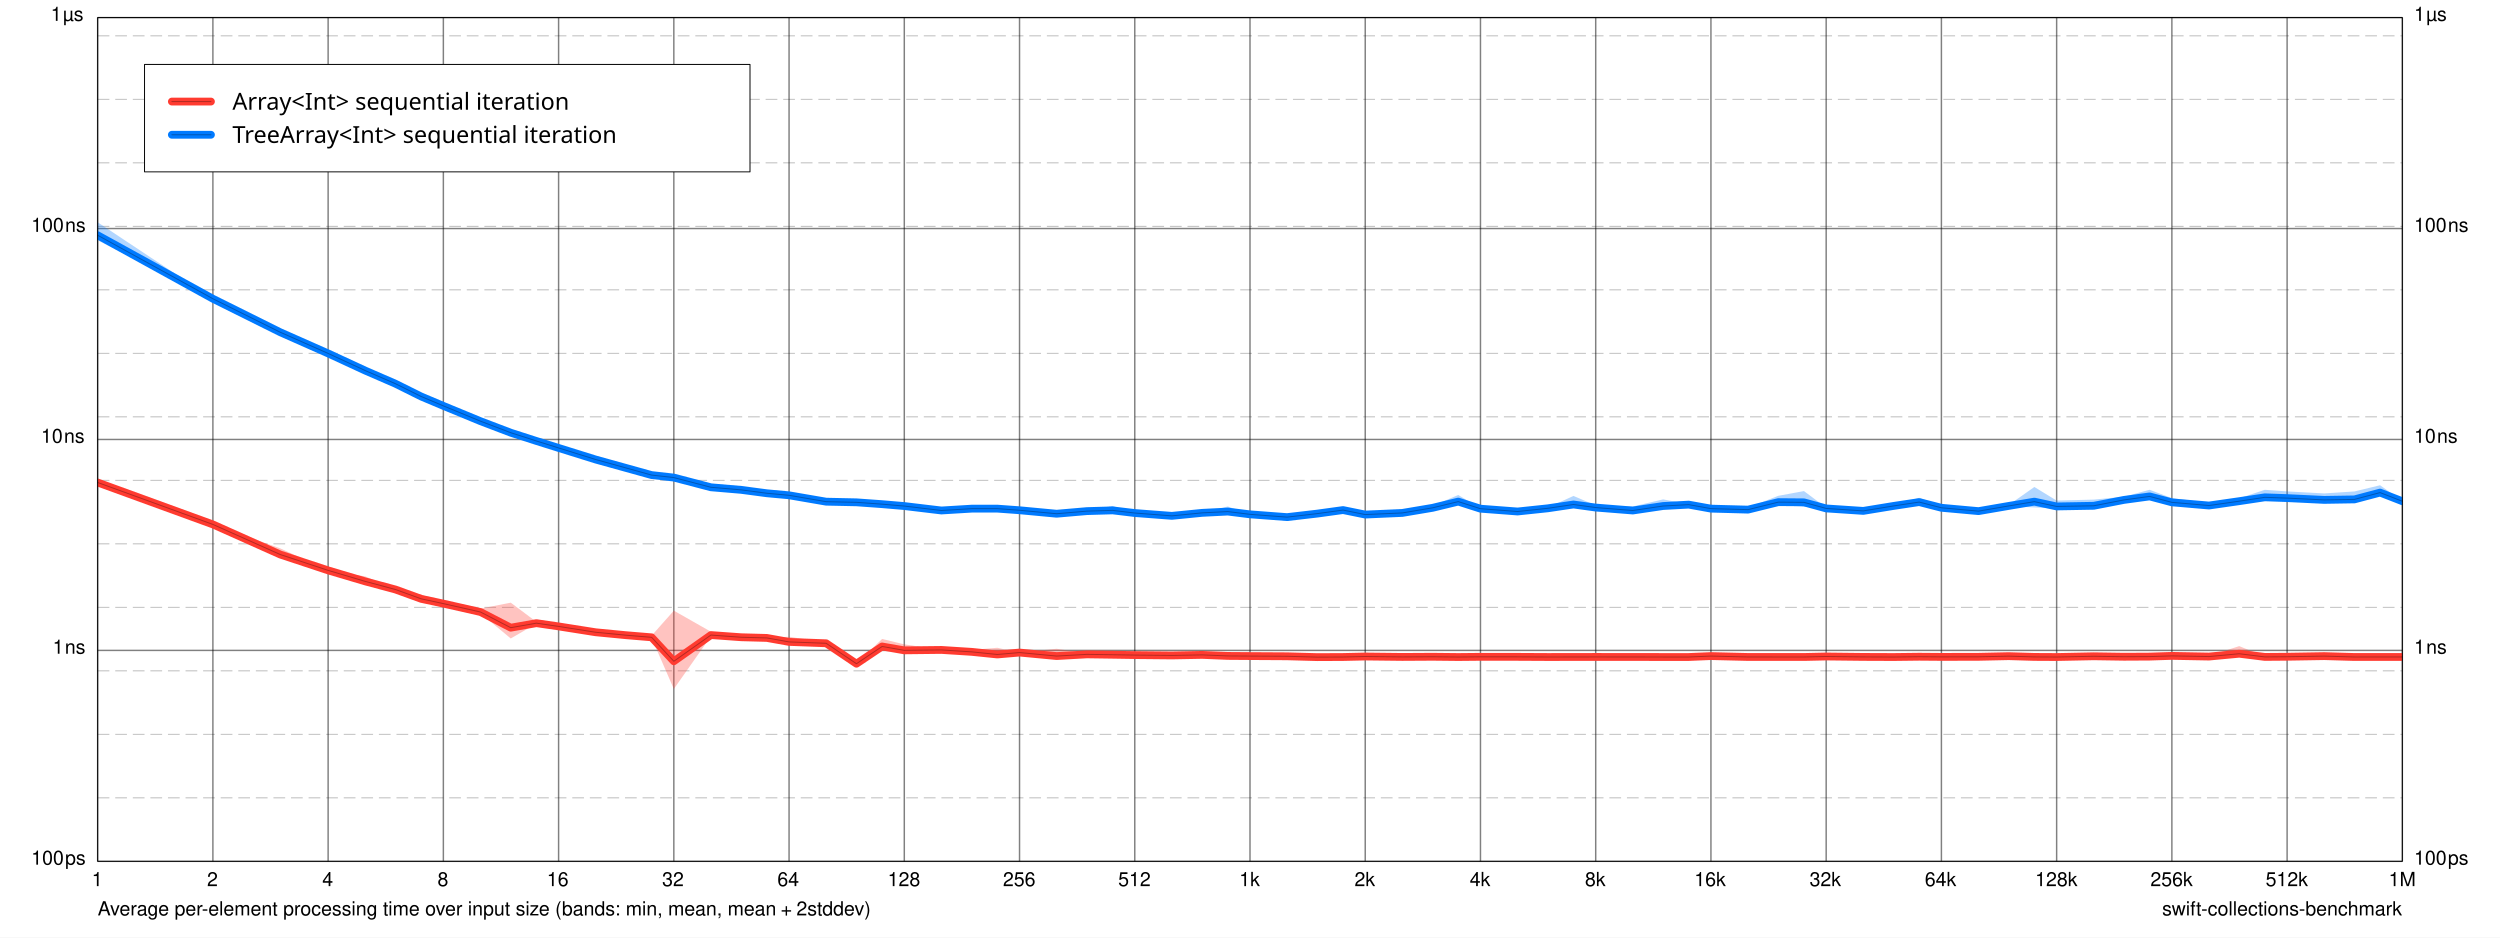
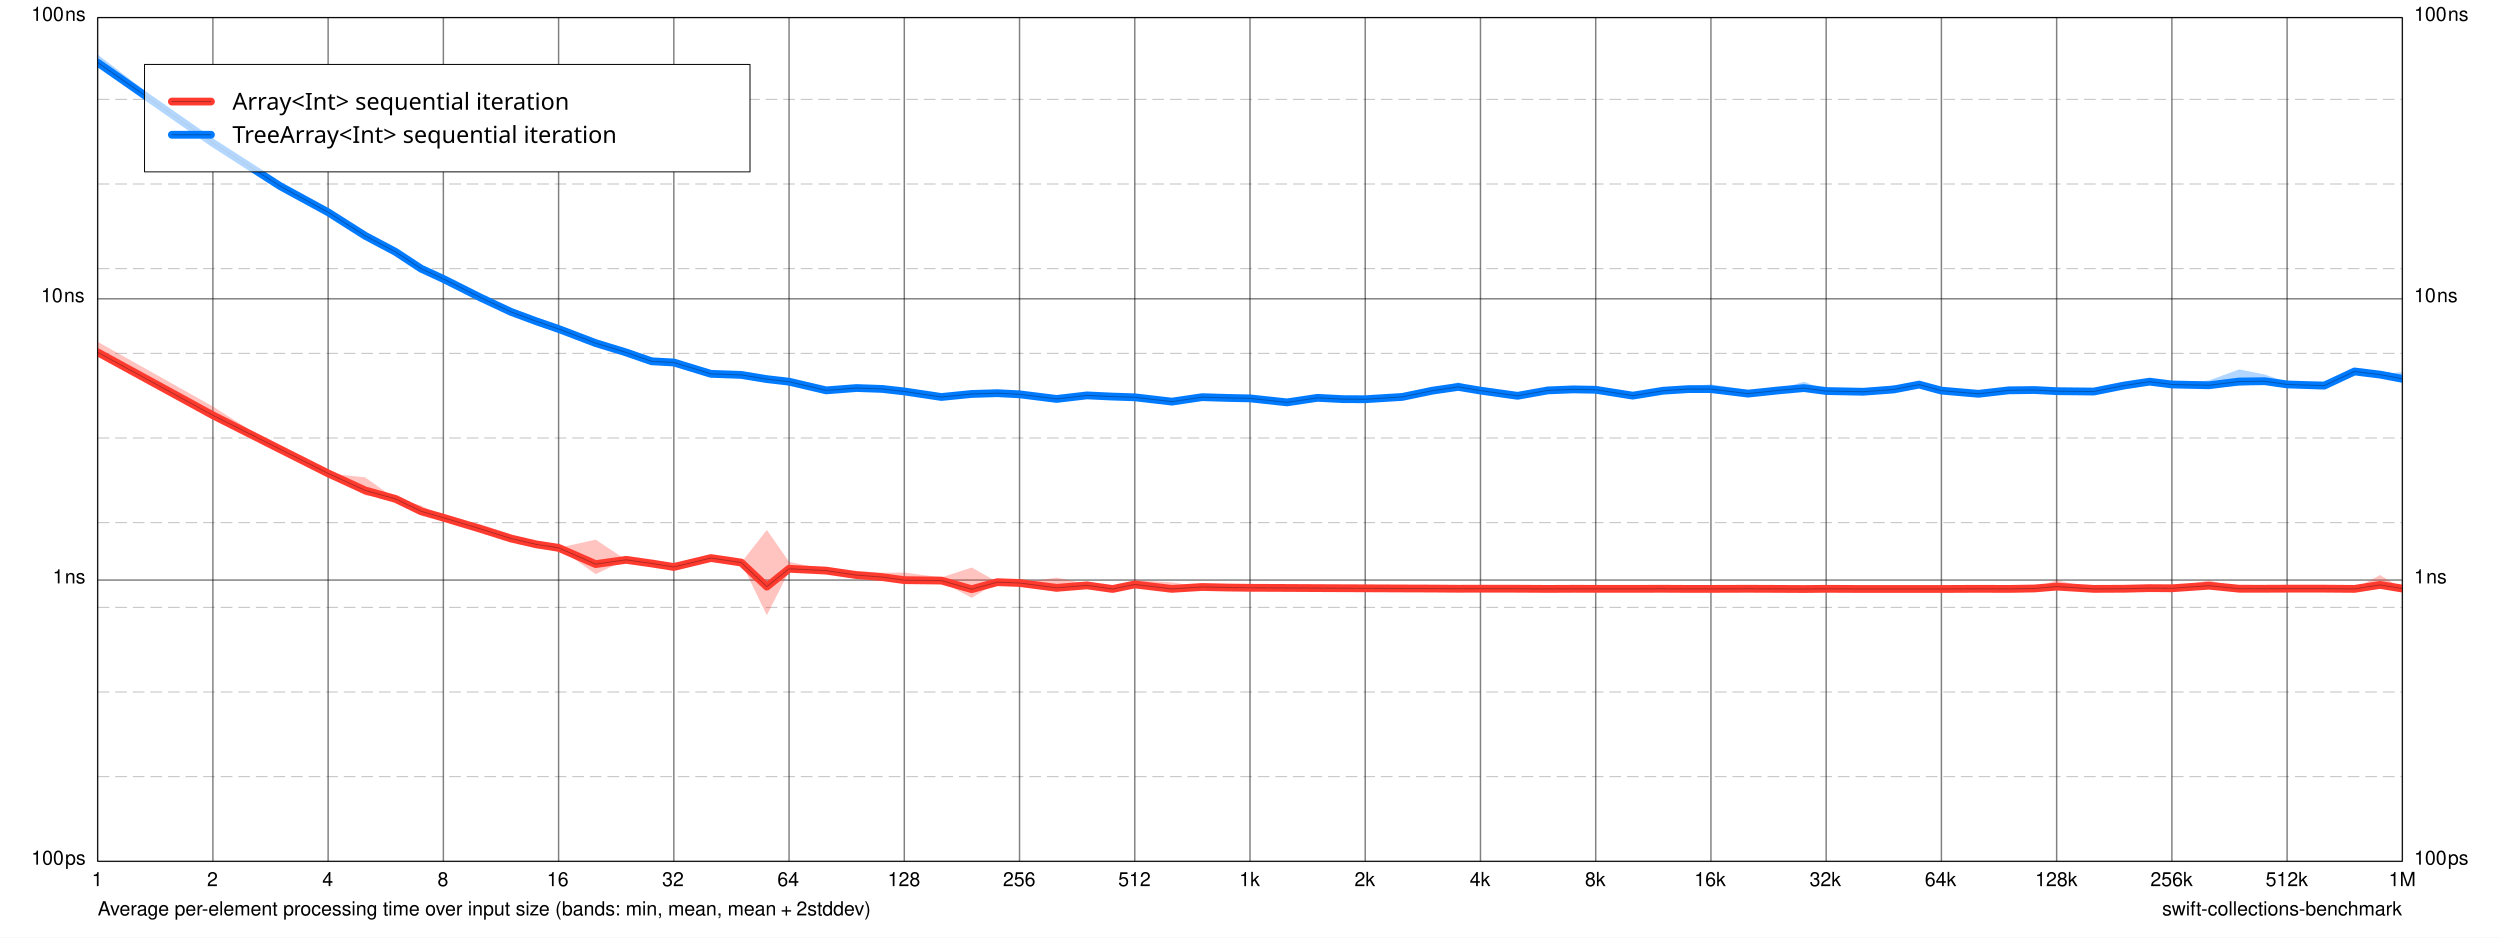
<svg xmlns="http://www.w3.org/2000/svg" xmlns:xlink="http://www.w3.org/1999/xlink" width="1280.0px" height="480.0px" viewBox="0.0 0.0 1280.0 480.0" version="1.1">
  <path d="M 0 0 L 0 480 L 1280 480 L 1280 0 z" fill="#FFFFFF" fill-opacity="1.0" stroke="none" />
  <text x="50" y="468.7" font-family="Helvetica" font-size="10" font-weight="normal" font-style="normal" fill="#000000" fill-opacity="1">Average per-element processing time over input size (bands: min, mean, mean + 2stddev)</text>
  <a xlink:href="https://github.com/apple/swift-collections-benchmark">
    <text x="1107" y="468.7" font-family="Helvetica" font-size="10" font-weight="normal" font-style="normal" fill="#000000" fill-opacity="1">swift-collections-benchmark</text>
  </a>
  <path d="M 50 9 L 50 441" fill="none" stroke-width="0.75" stroke="#000000" stroke-opacity="0.498" stroke-linecap="butt" stroke-linejoin="round" />
  <text x="47" y="453.7" font-family="Helvetica" font-size="10" font-weight="normal" font-style="normal" fill="#000000" fill-opacity="1">1</text>
  <path d="M 109 9 L 109 441" fill="none" stroke-width="0.75" stroke="#000000" stroke-opacity="0.498" stroke-linecap="butt" stroke-linejoin="round" />
  <text x="106" y="453.7" font-family="Helvetica" font-size="10" font-weight="normal" font-style="normal" fill="#000000" fill-opacity="1">2</text>
  <path d="M 168 9 L 168 441" fill="none" stroke-width="0.75" stroke="#000000" stroke-opacity="0.498" stroke-linecap="butt" stroke-linejoin="round" />
  <text x="165" y="453.7" font-family="Helvetica" font-size="10" font-weight="normal" font-style="normal" fill="#000000" fill-opacity="1">4</text>
  <path d="M 227 9 L 227 441" fill="none" stroke-width="0.75" stroke="#000000" stroke-opacity="0.498" stroke-linecap="butt" stroke-linejoin="round" />
  <text x="224" y="453.7" font-family="Helvetica" font-size="10" font-weight="normal" font-style="normal" fill="#000000" fill-opacity="1">8</text>
  <path d="M 286 9 L 286 441" fill="none" stroke-width="0.75" stroke="#000000" stroke-opacity="0.498" stroke-linecap="butt" stroke-linejoin="round" />
  <text x="280" y="453.7" font-family="Helvetica" font-size="10" font-weight="normal" font-style="normal" fill="#000000" fill-opacity="1">16</text>
  <path d="M 345 9 L 345 441" fill="none" stroke-width="0.75" stroke="#000000" stroke-opacity="0.498" stroke-linecap="butt" stroke-linejoin="round" />
  <text x="339" y="453.7" font-family="Helvetica" font-size="10" font-weight="normal" font-style="normal" fill="#000000" fill-opacity="1">32</text>
  <path d="M 404 9 L 404 441" fill="none" stroke-width="0.75" stroke="#000000" stroke-opacity="0.498" stroke-linecap="butt" stroke-linejoin="round" />
  <text x="398" y="453.7" font-family="Helvetica" font-size="10" font-weight="normal" font-style="normal" fill="#000000" fill-opacity="1">64</text>
  <path d="M 463 9 L 463 441" fill="none" stroke-width="0.75" stroke="#000000" stroke-opacity="0.498" stroke-linecap="butt" stroke-linejoin="round" />
  <text x="454.5" y="453.7" font-family="Helvetica" font-size="10" font-weight="normal" font-style="normal" fill="#000000" fill-opacity="1">128</text>
  <path d="M 522 9 L 522 441" fill="none" stroke-width="0.75" stroke="#000000" stroke-opacity="0.498" stroke-linecap="butt" stroke-linejoin="round" />
  <text x="513.5" y="453.7" font-family="Helvetica" font-size="10" font-weight="normal" font-style="normal" fill="#000000" fill-opacity="1">256</text>
  <path d="M 581 9 L 581 441" fill="none" stroke-width="0.75" stroke="#000000" stroke-opacity="0.498" stroke-linecap="butt" stroke-linejoin="round" />
  <text x="572.5" y="453.7" font-family="Helvetica" font-size="10" font-weight="normal" font-style="normal" fill="#000000" fill-opacity="1">512</text>
  <path d="M 640 9 L 640 441" fill="none" stroke-width="0.75" stroke="#000000" stroke-opacity="0.498" stroke-linecap="butt" stroke-linejoin="round" />
  <text x="634.5" y="453.7" font-family="Helvetica" font-size="10" font-weight="normal" font-style="normal" fill="#000000" fill-opacity="1">1k</text>
  <path d="M 699 9 L 699 441" fill="none" stroke-width="0.75" stroke="#000000" stroke-opacity="0.498" stroke-linecap="butt" stroke-linejoin="round" />
  <text x="693.5" y="453.7" font-family="Helvetica" font-size="10" font-weight="normal" font-style="normal" fill="#000000" fill-opacity="1">2k</text>
  <path d="M 758 9 L 758 441" fill="none" stroke-width="0.75" stroke="#000000" stroke-opacity="0.498" stroke-linecap="butt" stroke-linejoin="round" />
  <text x="752.5" y="453.7" font-family="Helvetica" font-size="10" font-weight="normal" font-style="normal" fill="#000000" fill-opacity="1">4k</text>
  <path d="M 817 9 L 817 441" fill="none" stroke-width="0.75" stroke="#000000" stroke-opacity="0.498" stroke-linecap="butt" stroke-linejoin="round" />
  <text x="811.5" y="453.7" font-family="Helvetica" font-size="10" font-weight="normal" font-style="normal" fill="#000000" fill-opacity="1">8k</text>
  <path d="M 876 9 L 876 441" fill="none" stroke-width="0.75" stroke="#000000" stroke-opacity="0.498" stroke-linecap="butt" stroke-linejoin="round" />
  <text x="867.5" y="453.7" font-family="Helvetica" font-size="10" font-weight="normal" font-style="normal" fill="#000000" fill-opacity="1">16k</text>
  <path d="M 935 9 L 935 441" fill="none" stroke-width="0.75" stroke="#000000" stroke-opacity="0.498" stroke-linecap="butt" stroke-linejoin="round" />
  <text x="926.5" y="453.7" font-family="Helvetica" font-size="10" font-weight="normal" font-style="normal" fill="#000000" fill-opacity="1">32k</text>
  <path d="M 994 9 L 994 441" fill="none" stroke-width="0.75" stroke="#000000" stroke-opacity="0.498" stroke-linecap="butt" stroke-linejoin="round" />
  <text x="985.5" y="453.7" font-family="Helvetica" font-size="10" font-weight="normal" font-style="normal" fill="#000000" fill-opacity="1">64k</text>
  <path d="M 1053 9 L 1053 441" fill="none" stroke-width="0.75" stroke="#000000" stroke-opacity="0.498" stroke-linecap="butt" stroke-linejoin="round" />
  <text x="1042" y="453.7" font-family="Helvetica" font-size="10" font-weight="normal" font-style="normal" fill="#000000" fill-opacity="1">128k</text>
  <path d="M 1112 9 L 1112 441" fill="none" stroke-width="0.75" stroke="#000000" stroke-opacity="0.498" stroke-linecap="butt" stroke-linejoin="round" />
  <text x="1101" y="453.7" font-family="Helvetica" font-size="10" font-weight="normal" font-style="normal" fill="#000000" fill-opacity="1">256k</text>
  <path d="M 1171 9 L 1171 441" fill="none" stroke-width="0.75" stroke="#000000" stroke-opacity="0.498" stroke-linecap="butt" stroke-linejoin="round" />
  <text x="1160" y="453.7" font-family="Helvetica" font-size="10" font-weight="normal" font-style="normal" fill="#000000" fill-opacity="1">512k</text>
  <path d="M 1230 9 L 1230 441" fill="none" stroke-width="0.75" stroke="#000000" stroke-opacity="0.498" stroke-linecap="butt" stroke-linejoin="round" />
  <text x="1223" y="453.7" font-family="Helvetica" font-size="10" font-weight="normal" font-style="normal" fill="#000000" fill-opacity="1">1M</text>
  <path d="M 50 441 L 1230 441" fill="none" stroke-width="0.75" stroke="#000000" stroke-opacity="0.498" stroke-linecap="butt" stroke-linejoin="round" />
  <text x="16" y="442.7" font-family="Helvetica" font-size="10" font-weight="normal" font-style="normal" fill="#000000" fill-opacity="1">100 ps</text>
  <text x="1236" y="442.7" font-family="Helvetica" font-size="10" font-weight="normal" font-style="normal" fill="#000000" fill-opacity="1">100 ps</text>
-   <path d="M 50 333 L 1230 333" fill="none" stroke-width="0.75" stroke="#000000" stroke-opacity="0.498" stroke-linecap="butt" stroke-linejoin="round" />
-   <text x="27" y="334.7" font-family="Helvetica" font-size="10" font-weight="normal" font-style="normal" fill="#000000" fill-opacity="1">1 ns</text>
-   <text x="1236" y="334.7" font-family="Helvetica" font-size="10" font-weight="normal" font-style="normal" fill="#000000" fill-opacity="1">1 ns</text>
-   <path d="M 50 225 L 1230 225" fill="none" stroke-width="0.75" stroke="#000000" stroke-opacity="0.498" stroke-linecap="butt" stroke-linejoin="round" />
-   <text x="21" y="226.7" font-family="Helvetica" font-size="10" font-weight="normal" font-style="normal" fill="#000000" fill-opacity="1">10 ns</text>
-   <text x="1236" y="226.7" font-family="Helvetica" font-size="10" font-weight="normal" font-style="normal" fill="#000000" fill-opacity="1">10 ns</text>
-   <path d="M 50 117 L 1230 117" fill="none" stroke-width="0.75" stroke="#000000" stroke-opacity="0.498" stroke-linecap="butt" stroke-linejoin="round" />
-   <text x="16" y="118.7" font-family="Helvetica" font-size="10" font-weight="normal" font-style="normal" fill="#000000" fill-opacity="1">100 ns</text>
-   <text x="1236" y="118.7" font-family="Helvetica" font-size="10" font-weight="normal" font-style="normal" fill="#000000" fill-opacity="1">100 ns</text>
+   <path d="M 50 297 L 1230 297" fill="none" stroke-width="0.75" stroke="#000000" stroke-opacity="0.498" stroke-linecap="butt" stroke-linejoin="round" />
+   <text x="27" y="298.7" font-family="Helvetica" font-size="10" font-weight="normal" font-style="normal" fill="#000000" fill-opacity="1">1 ns</text>
+   <text x="1236" y="298.7" font-family="Helvetica" font-size="10" font-weight="normal" font-style="normal" fill="#000000" fill-opacity="1">1 ns</text>
+   <path d="M 50 153 L 1230 153" fill="none" stroke-width="0.75" stroke="#000000" stroke-opacity="0.498" stroke-linecap="butt" stroke-linejoin="round" />
+   <text x="21" y="154.7" font-family="Helvetica" font-size="10" font-weight="normal" font-style="normal" fill="#000000" fill-opacity="1">10 ns</text>
+   <text x="1236" y="154.7" font-family="Helvetica" font-size="10" font-weight="normal" font-style="normal" fill="#000000" fill-opacity="1">10 ns</text>
  <path d="M 50 9 L 1230 9" fill="none" stroke-width="0.75" stroke="#000000" stroke-opacity="0.498" stroke-linecap="butt" stroke-linejoin="round" />
-   <text x="26" y="10.7" font-family="Helvetica" font-size="10" font-weight="normal" font-style="normal" fill="#000000" fill-opacity="1">1 µs</text>
-   <text x="1236" y="10.7" font-family="Helvetica" font-size="10" font-weight="normal" font-style="normal" fill="#000000" fill-opacity="1">1 µs</text>
-   <path d="M 50 408.49 L 1230 408.49" fill="none" stroke-width="0.5" stroke="#000000" stroke-opacity="0.259" stroke-linecap="butt" stroke-linejoin="round" stroke-dasharray="6 3" stroke-dashoffset="0" />
-   <path d="M 50 375.98 L 1230 375.98" fill="none" stroke-width="0.5" stroke="#000000" stroke-opacity="0.259" stroke-linecap="butt" stroke-linejoin="round" stroke-dasharray="6 3" stroke-dashoffset="0" />
-   <path d="M 50 343.47 L 1230 343.47" fill="none" stroke-width="0.5" stroke="#000000" stroke-opacity="0.259" stroke-linecap="butt" stroke-linejoin="round" stroke-dasharray="6 3" stroke-dashoffset="0" />
+   <text x="16" y="10.7" font-family="Helvetica" font-size="10" font-weight="normal" font-style="normal" fill="#000000" fill-opacity="1">100 ns</text>
+   <text x="1236" y="10.7" font-family="Helvetica" font-size="10" font-weight="normal" font-style="normal" fill="#000000" fill-opacity="1">100 ns</text>
+   <path d="M 50 397.65 L 1230 397.65" fill="none" stroke-width="0.5" stroke="#000000" stroke-opacity="0.259" stroke-linecap="butt" stroke-linejoin="round" stroke-dasharray="6 3" stroke-dashoffset="0" />
+   <path d="M 50 354.3 L 1230 354.3" fill="none" stroke-width="0.5" stroke="#000000" stroke-opacity="0.259" stroke-linecap="butt" stroke-linejoin="round" stroke-dasharray="6 3" stroke-dashoffset="0" />
  <path d="M 50 310.96 L 1230 310.96" fill="none" stroke-width="0.5" stroke="#000000" stroke-opacity="0.259" stroke-linecap="butt" stroke-linejoin="round" stroke-dasharray="6 3" stroke-dashoffset="0" />
-   <path d="M 50 278.44 L 1230 278.44" fill="none" stroke-width="0.5" stroke="#000000" stroke-opacity="0.259" stroke-linecap="butt" stroke-linejoin="round" stroke-dasharray="6 3" stroke-dashoffset="0" />
-   <path d="M 50 245.93 L 1230 245.93" fill="none" stroke-width="0.5" stroke="#000000" stroke-opacity="0.259" stroke-linecap="butt" stroke-linejoin="round" stroke-dasharray="6 3" stroke-dashoffset="0" />
-   <path d="M 50 213.42 L 1230 213.42" fill="none" stroke-width="0.5" stroke="#000000" stroke-opacity="0.259" stroke-linecap="butt" stroke-linejoin="round" stroke-dasharray="6 3" stroke-dashoffset="0" />
+   <path d="M 50 267.61 L 1230 267.61" fill="none" stroke-width="0.5" stroke="#000000" stroke-opacity="0.259" stroke-linecap="butt" stroke-linejoin="round" stroke-dasharray="6 3" stroke-dashoffset="0" />
+   <path d="M 50 224.26 L 1230 224.26" fill="none" stroke-width="0.5" stroke="#000000" stroke-opacity="0.259" stroke-linecap="butt" stroke-linejoin="round" stroke-dasharray="6 3" stroke-dashoffset="0" />
  <path d="M 50 180.91 L 1230 180.91" fill="none" stroke-width="0.5" stroke="#000000" stroke-opacity="0.259" stroke-linecap="butt" stroke-linejoin="round" stroke-dasharray="6 3" stroke-dashoffset="0" />
-   <path d="M 50 148.4 L 1230 148.4" fill="none" stroke-width="0.5" stroke="#000000" stroke-opacity="0.259" stroke-linecap="butt" stroke-linejoin="round" stroke-dasharray="6 3" stroke-dashoffset="0" />
-   <path d="M 50 115.89 L 1230 115.89" fill="none" stroke-width="0.5" stroke="#000000" stroke-opacity="0.259" stroke-linecap="butt" stroke-linejoin="round" stroke-dasharray="6 3" stroke-dashoffset="0" />
-   <path d="M 50 83.376 L 1230 83.376" fill="none" stroke-width="0.5" stroke="#000000" stroke-opacity="0.259" stroke-linecap="butt" stroke-linejoin="round" stroke-dasharray="6 3" stroke-dashoffset="0" />
+   <path d="M 50 137.56 L 1230 137.56" fill="none" stroke-width="0.5" stroke="#000000" stroke-opacity="0.259" stroke-linecap="butt" stroke-linejoin="round" stroke-dasharray="6 3" stroke-dashoffset="0" />
+   <path d="M 50 94.213 L 1230 94.213" fill="none" stroke-width="0.5" stroke="#000000" stroke-opacity="0.259" stroke-linecap="butt" stroke-linejoin="round" stroke-dasharray="6 3" stroke-dashoffset="0" />
  <path d="M 50 50.865 L 1230 50.865" fill="none" stroke-width="0.5" stroke="#000000" stroke-opacity="0.259" stroke-linecap="butt" stroke-linejoin="round" stroke-dasharray="6 3" stroke-dashoffset="0" />
-   <path d="M 50 18.354 L 1230 18.354" fill="none" stroke-width="0.5" stroke="#000000" stroke-opacity="0.259" stroke-linecap="butt" stroke-linejoin="round" stroke-dasharray="6 3" stroke-dashoffset="0" />
  <path d="M 74 33 L 74 88 L 384 88 L 384 33 z" fill="#FFFFFF" fill-opacity="1.0" stroke="none" />
  <clipPath id="clip-0">
    <path d="M 50 9 L 50 441 L 1230 441 L 1230 9 z" />
  </clipPath>
  <g clip-path="url(#clip-0)">
-     <path d="M 50 113.8L 109 152.96L 143.51 170.12L 168 180.69L 186.99 188.45L 202.51 195.24L 215.63 201.79L 227 207.8L 245.99 215.64L 261.51 221.55L 274.63 225.58L 286 229.35L 304.99 235.11L 320.51 239.59L 333.63 243.09L 345 244.39L 363.99 249.38L 379.51 250.51L 392.63 252.55L 404 252.33L 422.99 255.58L 438.51 257.19L 451.63 258.08L 463 259.1L 481.99 261.33L 497.51 260.37L 510.63 260.39L 522 261.23L 540.99 262.94L 556.51 261.6L 569.63 259.03L 581 262.65L 599.99 264.11L 615.51 262.58L 628.63 259.32L 640 263.33L 658.99 264.61L 674.51 262.95L 687.63 261.09L 699 263.23L 717.99 262.37L 733.51 259.04L 746.63 253.43L 758 260.31L 776.99 261.6L 792.51 259.85L 805.63 253.92L 817 258.75L 835.99 259.34L 851.51 255.69L 864.63 258.14L 876 260.13L 894.99 259.93L 910.51 253.85L 923.63 251.43L 935 259.91L 953.99 261.48L 969.51 258.86L 982.63 254.86L 994 259.06L 1013 261.57L 1028.5 258.55L 1041.6 249.33L 1053 256.3L 1072 255.79L 1087.5 254.32L 1100.6 250.77L 1112 255.04L 1131 257.53L 1146.5 255.13L 1159.6 250.78L 1171 251.6L 1190 252.63L 1205.5 251.62L 1218.6 248.44L 1230 256.59L 1230 256.66L 1218.6 253.61L 1205.5 257.23L 1190 257.19L 1171 256.31L 1159.6 256.08L 1146.5 257.13L 1131 259.29L 1112 257.98L 1100.6 255.43L 1087.5 256.55L 1072 260.13L 1053 260.41L 1041.6 259.81L 1028.5 259.2L 1013 261.75L 994 260.31L 982.63 257.86L 969.51 259.11L 953.99 261.62L 935 260.46L 923.63 259.43L 910.51 258.29L 894.99 261.29L 876 260.52L 864.63 258.46L 851.51 260.35L 835.99 262.12L 817 260.27L 805.63 259.95L 792.51 260.39L 776.99 261.99L 758 260.49L 746.63 258.08L 733.51 260.35L 717.99 262.71L 699 263.55L 687.63 261.17L 674.51 262.97L 658.99 264.83L 640 263.35L 628.63 262.88L 615.51 262.58L 599.99 264.12L 581 262.68L 569.63 262.15L 556.51 261.73L 540.99 263.07L 522 261.26L 510.63 260.43L 497.51 260.45L 481.99 261.38L 463 259.1L 451.63 258.14L 438.51 257.19L 422.99 257.32L 404 254.04L 392.63 252.55L 379.51 250.91L 363.99 249.53L 345 244.57L 333.63 243.29L 320.51 239.59L 304.99 235.34L 286 229.35L 274.63 225.85L 261.51 221.55L 245.99 215.64L 227 207.81L 215.63 203.45L 202.51 196.93L 186.99 190.2L 168 181.06L 143.51 170.12L 109 152.96L 50 123.04" fill="#007AFF" fill-opacity="0.302" stroke="none" />
-     <path d="M 50 247.04L 109 268.51L 143.51 280.78L 168 292.04L 186.99 295.11L 202.51 301.84L 215.63 304.39L 227 309.05L 245.99 311.59L 261.51 308.57L 274.63 318.4L 286 320.46L 304.99 322.62L 320.51 325.22L 333.63 325.46L 345 312.65L 363.99 323.44L 379.51 326.27L 392.63 326.62L 404 325.99L 422.99 329.05L 438.51 339.82L 451.63 327.15L 463 329.91L 481.99 332.76L 497.51 332.73L 510.63 331.66L 522 334.11L 540.99 332.18L 556.51 334.51L 569.63 334.77L 581 335.01L 599.99 335.27L 615.51 334.33L 628.63 335.6L 640 335.73L 658.99 335.86L 674.51 335.53L 687.63 336.39L 699 336.1L 717.99 335.89L 733.51 336.2L 746.63 336.38L 758 336.29L 776.99 336.3L 792.51 336.22L 805.63 336.3L 817 336.33L 835.99 336.37L 851.51 336.36L 864.63 336.38L 876 334.59L 894.99 336.35L 910.51 336.34L 923.63 336.33L 935 335.34L 953.99 336.27L 969.51 336.25L 982.63 336.12L 994 336.24L 1013 335.92L 1028.5 334.8L 1041.6 336.2L 1053 336.35L 1072 334.86L 1087.5 336.17L 1100.6 336.14L 1112 334.57L 1131 335.83L 1146.5 330.81L 1159.6 336.19L 1171 335.85L 1190 335.83L 1205.5 336.31L 1218.6 336.36L 1230 336.35L 1230 336.38L 1218.6 336.38L 1205.5 336.41L 1190 335.97L 1171 336.4L 1159.6 336.4L 1146.5 336.18L 1131 336.27L 1112 336.26L 1100.6 336.19L 1087.5 336.28L 1072 336.43L 1053 336.41L 1041.6 336.39L 1028.5 336.36L 1013 336.42L 994 336.36L 982.63 336.28L 969.51 336.45L 953.99 336.36L 935 336.4L 923.63 336.4L 910.51 336.39L 894.99 336.38L 876 336.38L 864.63 336.39L 851.51 336.4L 835.99 336.37L 817 336.36L 805.63 336.4L 792.51 336.45L 776.99 336.32L 758 336.29L 746.63 336.41L 733.51 336.28L 717.99 336.52L 699 336.14L 687.63 336.39L 674.51 336.78L 658.99 336.08L 640 335.97L 628.63 335.91L 615.51 335.65L 599.99 335.7L 581 335.54L 569.63 335.38L 556.51 335.22L 540.99 337.29L 522 334.11L 510.63 336.36L 497.51 334.11L 481.99 332.76L 463 334.11L 451.63 332.45L 438.51 339.82L 422.99 329.47L 404 329.64L 392.63 326.62L 379.51 326.27L 363.99 325.77L 345 352.76L 333.63 326.62L 320.51 325.22L 304.99 324.12L 286 320.81L 274.63 319.3L 261.51 326.9L 245.99 313.98L 227 309.05L 215.63 307.41L 202.51 301.84L 186.99 298.6L 168 292.04L 143.51 285.1L 109 268.51L 50 247.04" fill="#FF3B30" fill-opacity="0.302" stroke="none" />
-     <path d="M 50 120.45L 109 152.96L 143.51 170.12L 168 180.96L 186.99 189.74L 202.51 196.48L 215.63 203.01L 227 207.81L 245.99 215.64L 261.51 221.55L 274.63 225.78L 286 229.35L 304.99 235.28L 320.51 239.59L 333.63 243.24L 345 244.52L 363.99 249.49L 379.51 250.81L 392.63 252.55L 404 253.59L 422.99 256.86L 438.51 257.19L 451.63 258.13L 463 259.1L 481.99 261.37L 497.51 260.43L 510.63 260.42L 522 261.25L 540.99 263.03L 556.51 261.69L 569.63 261.31L 581 262.67L 599.99 264.12L 615.51 262.58L 628.63 261.92L 640 263.34L 658.99 264.77L 674.51 262.96L 687.63 261.15L 699 263.46L 717.99 262.62L 733.51 260L 746.63 256.82L 758 260.45L 776.99 261.89L 792.51 260.25L 805.63 258.3L 817 259.87L 835.99 261.38L 851.51 259.08L 864.63 258.37L 876 260.42L 894.99 260.93L 910.51 257.09L 923.63 257.2L 935 260.32L 953.99 261.58L 969.51 259.04L 982.63 257.06L 994 259.98L 1013 261.7L 1028.5 259.03L 1041.6 256.84L 1053 259.3L 1072 258.96L 1087.5 255.95L 1100.6 254.17L 1112 257.2L 1131 258.83L 1146.5 256.6L 1159.6 254.63L 1171 255.03L 1190 255.95L 1205.5 255.69L 1218.6 252.21L 1230 256.64" fill="none" stroke-width="4" stroke="#007AFF" stroke-opacity="1" stroke-linecap="round" stroke-linejoin="round" />
-     <path d="M 50 247.04L 109 268.51L 143.51 283.93L 168 292.04L 186.99 297.67L 202.51 301.84L 215.63 306.6L 227 309.05L 245.99 313.35L 261.51 321.38L 274.63 319.06L 286 320.72L 304.99 323.72L 320.51 325.22L 333.63 326.31L 345 338.57L 363.99 325.15L 379.51 326.27L 392.63 326.62L 404 328.66L 422.99 329.36L 438.51 339.82L 451.63 331L 463 332.98L 481.99 332.76L 497.51 333.75L 510.63 335.09L 522 334.11L 540.99 335.9L 556.51 335.03L 569.63 335.22L 581 335.4L 599.99 335.59L 615.51 335.3L 628.63 335.83L 640 335.91L 658.99 336.02L 674.51 336.45L 687.63 336.39L 699 336.13L 717.99 336.35L 733.51 336.26L 746.63 336.4L 758 336.29L 776.99 336.31L 792.51 336.39L 805.63 336.37L 817 336.35L 835.99 336.37L 851.51 336.39L 864.63 336.39L 876 335.91L 894.99 336.37L 910.51 336.38L 923.63 336.38L 935 336.12L 953.99 336.34L 969.51 336.4L 982.63 336.24L 994 336.33L 1013 336.29L 1028.5 335.95L 1041.6 336.34L 1053 336.4L 1072 336.01L 1087.5 336.25L 1100.6 336.18L 1112 335.81L 1131 336.16L 1146.5 334.71L 1159.6 336.34L 1171 336.25L 1190 335.93L 1205.5 336.38L 1218.6 336.37L 1230 336.37" fill="none" stroke-width="4" stroke="#FF3B30" stroke-opacity="1" stroke-linecap="round" stroke-linejoin="round" />
-     <path d="M 50 120.45L 109 152.96L 143.51 170.12L 168 180.96L 186.99 189.74L 202.51 196.48L 215.63 203.01L 227 207.81L 245.99 215.64L 261.51 221.55L 274.63 225.78L 286 229.35L 304.99 235.28L 320.51 239.59L 333.63 243.24L 345 244.52L 363.99 249.49L 379.51 250.81L 392.63 252.55L 404 253.59L 422.99 256.86L 438.51 257.19L 451.63 258.13L 463 259.1L 481.99 261.37L 497.51 260.43L 510.63 260.42L 522 261.25L 540.99 263.03L 556.51 261.69L 569.63 261.31L 581 262.67L 599.99 264.12L 615.51 262.58L 628.63 261.92L 640 263.34L 658.99 264.77L 674.51 262.96L 687.63 261.15L 699 263.46L 717.99 262.62L 733.51 260L 746.63 256.82L 758 260.45L 776.99 261.89L 792.51 260.25L 805.63 258.3L 817 259.87L 835.99 261.38L 851.51 259.08L 864.63 258.37L 876 260.42L 894.99 260.93L 910.51 257.09L 923.63 257.2L 935 260.32L 953.99 261.58L 969.51 259.04L 982.63 257.06L 994 259.98L 1013 261.7L 1028.5 259.03L 1041.6 256.84L 1053 259.3L 1072 258.96L 1087.5 255.95L 1100.6 254.17L 1112 257.2L 1131 258.83L 1146.5 256.6L 1159.6 254.63L 1171 255.03L 1190 255.95L 1205.5 255.69L 1218.6 252.21L 1230 256.64" fill="none" stroke-width="0.5" stroke="#000000" stroke-opacity="0.302" stroke-linecap="round" stroke-linejoin="round" />
-     <path d="M 50 247.04L 109 268.51L 143.51 283.93L 168 292.04L 186.99 297.67L 202.51 301.84L 215.63 306.6L 227 309.05L 245.99 313.35L 261.51 321.38L 274.63 319.06L 286 320.72L 304.99 323.72L 320.51 325.22L 333.63 326.31L 345 338.57L 363.99 325.15L 379.51 326.27L 392.63 326.62L 404 328.66L 422.99 329.36L 438.51 339.82L 451.63 331L 463 332.98L 481.99 332.76L 497.51 333.75L 510.63 335.09L 522 334.11L 540.99 335.9L 556.51 335.03L 569.63 335.22L 581 335.4L 599.99 335.59L 615.51 335.3L 628.63 335.83L 640 335.91L 658.99 336.02L 674.51 336.45L 687.63 336.39L 699 336.13L 717.99 336.35L 733.51 336.26L 746.63 336.4L 758 336.29L 776.99 336.31L 792.51 336.39L 805.63 336.37L 817 336.35L 835.99 336.37L 851.51 336.39L 864.63 336.39L 876 335.91L 894.99 336.37L 910.51 336.38L 923.63 336.38L 935 336.12L 953.99 336.34L 969.51 336.4L 982.63 336.24L 994 336.33L 1013 336.29L 1028.5 335.95L 1041.6 336.34L 1053 336.4L 1072 336.01L 1087.5 336.25L 1100.6 336.18L 1112 335.81L 1131 336.16L 1146.5 334.71L 1159.6 336.34L 1171 336.25L 1190 335.93L 1205.5 336.38L 1218.6 336.37L 1230 336.37" fill="none" stroke-width="0.5" stroke="#000000" stroke-opacity="0.302" stroke-linecap="round" stroke-linejoin="round" />
+     <path d="M 50 27.937L 109 73.188L 143.51 95.356L 168 106.89L 186.99 120.74L 202.51 128.54L 215.63 137.58L 227 142.81L 245.99 151.99L 261.51 159.63L 274.63 164.21L 286 168.44L 304.99 175.67L 320.51 180.19L 333.63 184.98L 345 185.6L 363.99 191.24L 379.51 190.25L 392.63 193.98L 404 195.3L 422.99 198.42L 438.51 198.67L 451.63 197.17L 463 200.34L 481.99 203.16L 497.51 201.68L 510.63 201.31L 522 201.86L 540.99 204.24L 556.51 202.44L 569.63 203.01L 581 203.37L 599.99 205.1L 615.51 203.33L 628.63 203.41L 640 203.79L 658.99 206.02L 674.51 203.6L 687.63 204.27L 699 204.38L 717.99 203.07L 733.51 199.93L 746.63 195.71L 758 199.88L 776.99 202.53L 792.51 199.49L 805.63 197.6L 817 198.53L 835.99 202.51L 851.51 198.83L 864.63 197.67L 876 196.83L 894.99 199.58L 910.51 199.36L 923.63 195.45L 935 199.72L 953.99 199.04L 969.51 197.3L 982.63 196.78L 994 199.26L 1013 201.57L 1028.5 199.46L 1041.6 199.23L 1053 200.16L 1072 199.59L 1087.5 196.87L 1100.6 193.68L 1112 196.78L 1131 194.78L 1146.5 189.14L 1159.6 191.74L 1171 195.76L 1190 195.27L 1205.5 189.58L 1218.6 191.53L 1230 190.52L 1230 195.23L 1218.6 191.9L 1205.5 190.41L 1190 198.24L 1171 197.22L 1159.6 196.45L 1146.5 197.67L 1131 198.16L 1112 196.87L 1100.6 196.04L 1087.5 197.58L 1072 200.8L 1053 200.32L 1041.6 199.86L 1028.5 199.99L 1013 201.64L 994 200.26L 982.63 196.95L 969.51 200.18L 953.99 201.13L 935 200.38L 923.63 199.89L 910.51 200.08L 894.99 202.25L 876 200.1L 864.63 199.76L 851.51 200.49L 835.99 202.59L 817 199.94L 805.63 199.99L 792.51 200.02L 776.99 202.71L 758 200.03L 746.63 198.95L 733.51 200.02L 717.99 203.27L 699 204.42L 687.63 204.39L 674.51 203.72L 658.99 206.03L 640 204.04L 628.63 203.86L 615.51 203.34L 599.99 205.83L 581 203.43L 569.63 203.06L 556.51 202.44L 540.99 204.27L 522 201.9L 510.63 201.31L 497.51 201.72L 481.99 203.3L 463 200.43L 451.63 199.84L 438.51 198.67L 422.99 200.38L 404 195.46L 392.63 194.15L 379.51 192.56L 363.99 191.46L 345 185.6L 333.63 184.98L 320.51 180.51L 304.99 175.68L 286 168.44L 274.63 164.63L 261.51 159.64L 245.99 152.48L 227 142.81L 215.63 137.58L 202.51 129.11L 186.99 120.74L 168 109.33L 143.51 95.356L 109 73.188L 50 33.58" fill="#007AFF" fill-opacity="0.302" stroke="none" />
+     <path d="M 50 175L 109 208.12L 143.51 230.06L 168 242.38L 186.99 244.43L 202.51 255.45L 215.63 258.85L 227 265.07L 245.99 268.45L 261.51 273.53L 274.63 278.73L 286 280.5L 304.99 276.29L 320.51 286.63L 333.63 288.49L 345 289.28L 363.99 285.72L 379.51 288.02L 392.63 271.33L 404 287.65L 422.99 291.73L 438.51 292.27L 451.63 293.25L 463 293.14L 481.99 295.65L 497.51 290.58L 510.63 297.9L 522 298.48L 540.99 295.73L 556.51 299.02L 569.63 301.35L 581 297.12L 599.99 298.17L 615.51 300.53L 628.63 300.38L 640 300.51L 658.99 300.81L 674.51 300.95L 687.63 301.01L 699 301.14L 717.99 301.18L 733.51 301.26L 746.63 301.17L 758 301.33L 776.99 301.38L 792.51 301.29L 805.63 301.46L 817 301.47L 835.99 301.48L 851.51 301.25L 864.63 301.49L 876 301.48L 894.99 301.32L 910.51 301.5L 923.63 301.44L 935 301.28L 953.99 301.38L 969.51 301.54L 982.63 301.54L 994 301.54L 1013 301.22L 1028.5 301.33L 1041.6 300.99L 1053 297.05L 1072 301.44L 1087.5 301.17L 1100.6 300.44L 1112 301.16L 1131 297.1L 1146.5 301.09L 1159.6 301.18L 1171 301L 1190 300.88L 1205.5 301.42L 1218.6 294.42L 1230 301.32L 1230 301.36L 1218.6 301.36L 1205.5 301.55L 1190 301.56L 1171 301.52L 1159.6 301.53L 1146.5 301.55L 1131 300.88L 1112 301.22L 1100.6 301.37L 1087.5 301.54L 1072 301.54L 1053 301.56L 1041.6 301.41L 1028.5 301.6L 1013 301.56L 994 301.57L 982.63 301.55L 969.51 301.55L 953.99 301.62L 935 301.53L 923.63 301.63L 910.51 301.51L 894.99 301.5L 876 301.52L 864.63 301.54L 851.51 301.51L 835.99 301.5L 817 301.49L 805.63 301.46L 792.51 301.6L 776.99 301.45L 758 301.43L 746.63 301.54L 733.51 301.36L 717.99 301.33L 699 301.24L 687.63 301.22L 674.51 301.16L 658.99 301.1L 640 301.1L 628.63 300.98L 615.51 300.53L 599.99 302.73L 581 300.01L 569.63 301.63L 556.51 299.96L 540.99 302.94L 522 298.48L 510.63 298.13L 497.51 306.1L 481.99 297.82L 463 298.48L 451.63 296.26L 438.51 295.23L 422.99 292.3L 404 292.52L 392.63 314.99L 379.51 288.02L 363.99 285.72L 345 290.65L 333.63 288.49L 320.51 286.63L 304.99 293.95L 286 280.5L 274.63 278.73L 261.51 276.48L 245.99 271.64L 227 265.07L 215.63 262.88L 202.51 255.45L 186.99 253.65L 168 242.38L 143.51 230.06L 109 214.34L 50 182.39" fill="#FF3B30" fill-opacity="0.302" stroke="none" />
+     <path d="M 50 32.056L 109 73.188L 143.51 95.356L 168 108.69L 186.99 120.74L 202.51 128.96L 215.63 137.58L 227 142.81L 245.99 152.35L 261.51 159.64L 274.63 164.52L 286 168.44L 304.99 175.68L 320.51 180.43L 333.63 184.98L 345 185.6L 363.99 191.4L 379.51 191.95L 392.63 194.11L 404 195.42L 422.99 199.87L 438.51 198.67L 451.63 199.13L 463 200.41L 481.99 203.26L 497.51 201.71L 510.63 201.31L 522 201.89L 540.99 204.26L 556.51 202.44L 569.63 203.05L 581 203.42L 599.99 205.64L 615.51 203.34L 628.63 203.74L 640 203.97L 658.99 206.02L 674.51 203.69L 687.63 204.36L 699 204.41L 717.99 203.22L 733.51 200L 746.63 198.09L 758 199.99L 776.99 202.66L 792.51 199.88L 805.63 199.36L 817 199.57L 835.99 202.57L 851.51 200.05L 864.63 199.21L 876 199.23L 894.99 201.54L 910.51 199.89L 923.63 198.7L 935 200.21L 953.99 200.58L 969.51 199.42L 982.63 196.91L 994 200L 1013 201.62L 1028.5 199.85L 1041.6 199.69L 1053 200.28L 1072 200.48L 1087.5 197.39L 1100.6 195.41L 1112 196.85L 1131 197.26L 1146.5 195.33L 1159.6 195.18L 1171 196.83L 1190 197.45L 1205.5 190.19L 1218.6 191.8L 1230 193.96" fill="none" stroke-width="4" stroke="#007AFF" stroke-opacity="1" stroke-linecap="round" stroke-linejoin="round" />
+     <path d="M 50 180.37L 109 212.65L 143.51 230.06L 168 242.38L 186.99 251.11L 202.51 255.45L 215.63 261.8L 227 265.07L 245.99 270.79L 261.51 275.7L 274.63 278.73L 286 280.5L 304.99 288.83L 320.51 286.63L 333.63 288.49L 345 290.29L 363.99 285.72L 379.51 288.02L 392.63 300.35L 404 291.21L 422.99 292.15L 438.51 294.45L 451.63 295.46L 463 297.04L 481.99 297.25L 497.51 301.66L 510.63 298.07L 522 298.48L 540.99 300.98L 556.51 299.71L 569.63 301.56L 581 299.24L 599.99 301.5L 615.51 300.53L 628.63 300.82L 640 300.95L 658.99 301.03L 674.51 301.11L 687.63 301.17L 699 301.21L 717.99 301.29L 733.51 301.34L 746.63 301.44L 758 301.4L 776.99 301.43L 792.51 301.52L 805.63 301.46L 817 301.48L 835.99 301.49L 851.51 301.45L 864.63 301.52L 876 301.51L 894.99 301.45L 910.51 301.51L 923.63 301.58L 935 301.47L 953.99 301.56L 969.51 301.55L 982.63 301.55L 994 301.56L 1013 301.47L 1028.5 301.53L 1041.6 301.3L 1053 300.35L 1072 301.51L 1087.5 301.44L 1100.6 301.12L 1112 301.2L 1131 299.87L 1146.5 301.43L 1159.6 301.44L 1171 301.39L 1190 301.39L 1205.5 301.51L 1218.6 299.47L 1230 301.35" fill="none" stroke-width="4" stroke="#FF3B30" stroke-opacity="1" stroke-linecap="round" stroke-linejoin="round" />
+     <path d="M 50 32.056L 109 73.188L 143.51 95.356L 168 108.69L 186.99 120.74L 202.51 128.96L 215.63 137.58L 227 142.81L 245.99 152.35L 261.51 159.64L 274.63 164.52L 286 168.44L 304.99 175.68L 320.51 180.43L 333.63 184.98L 345 185.6L 363.99 191.4L 379.51 191.95L 392.63 194.11L 404 195.42L 422.99 199.87L 438.51 198.67L 451.63 199.13L 463 200.41L 481.99 203.26L 497.51 201.71L 510.63 201.31L 522 201.89L 540.99 204.26L 556.51 202.44L 569.63 203.05L 581 203.42L 599.99 205.64L 615.51 203.34L 628.63 203.74L 640 203.97L 658.99 206.02L 674.51 203.69L 687.63 204.36L 699 204.41L 717.99 203.22L 733.51 200L 746.63 198.09L 758 199.99L 776.99 202.66L 792.51 199.88L 805.63 199.36L 817 199.57L 835.99 202.57L 851.51 200.05L 864.63 199.21L 876 199.23L 894.99 201.54L 910.51 199.89L 923.63 198.7L 935 200.21L 953.99 200.58L 969.51 199.42L 982.63 196.91L 994 200L 1013 201.62L 1028.5 199.85L 1041.6 199.69L 1053 200.28L 1072 200.48L 1087.5 197.39L 1100.6 195.41L 1112 196.85L 1131 197.26L 1146.5 195.33L 1159.6 195.18L 1171 196.83L 1190 197.45L 1205.5 190.19L 1218.6 191.8L 1230 193.96" fill="none" stroke-width="0.5" stroke="#000000" stroke-opacity="0.302" stroke-linecap="round" stroke-linejoin="round" />
+     <path d="M 50 180.37L 109 212.65L 143.51 230.06L 168 242.38L 186.99 251.11L 202.51 255.45L 215.63 261.8L 227 265.07L 245.99 270.79L 261.51 275.7L 274.63 278.73L 286 280.5L 304.99 288.83L 320.51 286.63L 333.63 288.49L 345 290.29L 363.99 285.72L 379.51 288.02L 392.63 300.35L 404 291.21L 422.99 292.15L 438.51 294.45L 451.63 295.46L 463 297.04L 481.99 297.25L 497.51 301.66L 510.63 298.07L 522 298.48L 540.99 300.98L 556.51 299.71L 569.63 301.56L 581 299.24L 599.99 301.5L 615.51 300.53L 628.63 300.82L 640 300.95L 658.99 301.03L 674.51 301.11L 687.63 301.17L 699 301.21L 717.99 301.29L 733.51 301.34L 746.63 301.44L 758 301.4L 776.99 301.43L 792.51 301.52L 805.63 301.46L 817 301.48L 835.99 301.49L 851.51 301.45L 864.63 301.52L 876 301.51L 894.99 301.45L 910.51 301.51L 923.63 301.58L 935 301.47L 953.99 301.56L 969.51 301.55L 982.63 301.55L 994 301.56L 1013 301.47L 1028.5 301.53L 1041.6 301.3L 1053 300.35L 1072 301.51L 1087.5 301.44L 1100.6 301.12L 1112 301.2L 1131 299.87L 1146.5 301.43L 1159.6 301.44L 1171 301.39L 1190 301.39L 1205.5 301.51L 1218.6 299.47L 1230 301.35" fill="none" stroke-width="0.5" stroke="#000000" stroke-opacity="0.302" stroke-linecap="round" stroke-linejoin="round" />
  </g>
  <path d="M 74 33 L 74 88 L 384 88 L 384 33 z" fill="#FFFFFF" fill-opacity="0.702" stroke-width="0.5" stroke="#000000" stroke-opacity="1" stroke-linecap="round" stroke-linejoin="round" />
  <path d="M 88 52 L 108 52" fill="none" stroke-width="4" stroke="#FF3B30" stroke-opacity="1" stroke-linecap="round" stroke-linejoin="round" />
  <path d="M 88 52 L 108 52" fill="none" stroke-width="0.5" stroke="#000000" stroke-opacity="0.302" stroke-linecap="round" stroke-linejoin="round" />
  <text x="119" y="56.17" font-family="Menlo" font-size="12" font-weight="normal" font-style="normal" fill="#000000" fill-opacity="1">Array&lt;Int&gt; sequential iteration</text>
  <path d="M 88 69 L 108 69" fill="none" stroke-width="4" stroke="#007AFF" stroke-opacity="1" stroke-linecap="round" stroke-linejoin="round" />
  <path d="M 88 69 L 108 69" fill="none" stroke-width="0.5" stroke="#000000" stroke-opacity="0.302" stroke-linecap="round" stroke-linejoin="round" />
  <text x="119" y="73.17" font-family="Menlo" font-size="12" font-weight="normal" font-style="normal" fill="#000000" fill-opacity="1">TreeArray&lt;Int&gt; sequential iteration</text>
  <path d="M 50 9 L 50 441 L 1230 441 L 1230 9 z" fill="none" stroke-width="0.5" stroke="#000000" stroke-opacity="1" stroke-linecap="round" stroke-linejoin="round" />
</svg>
